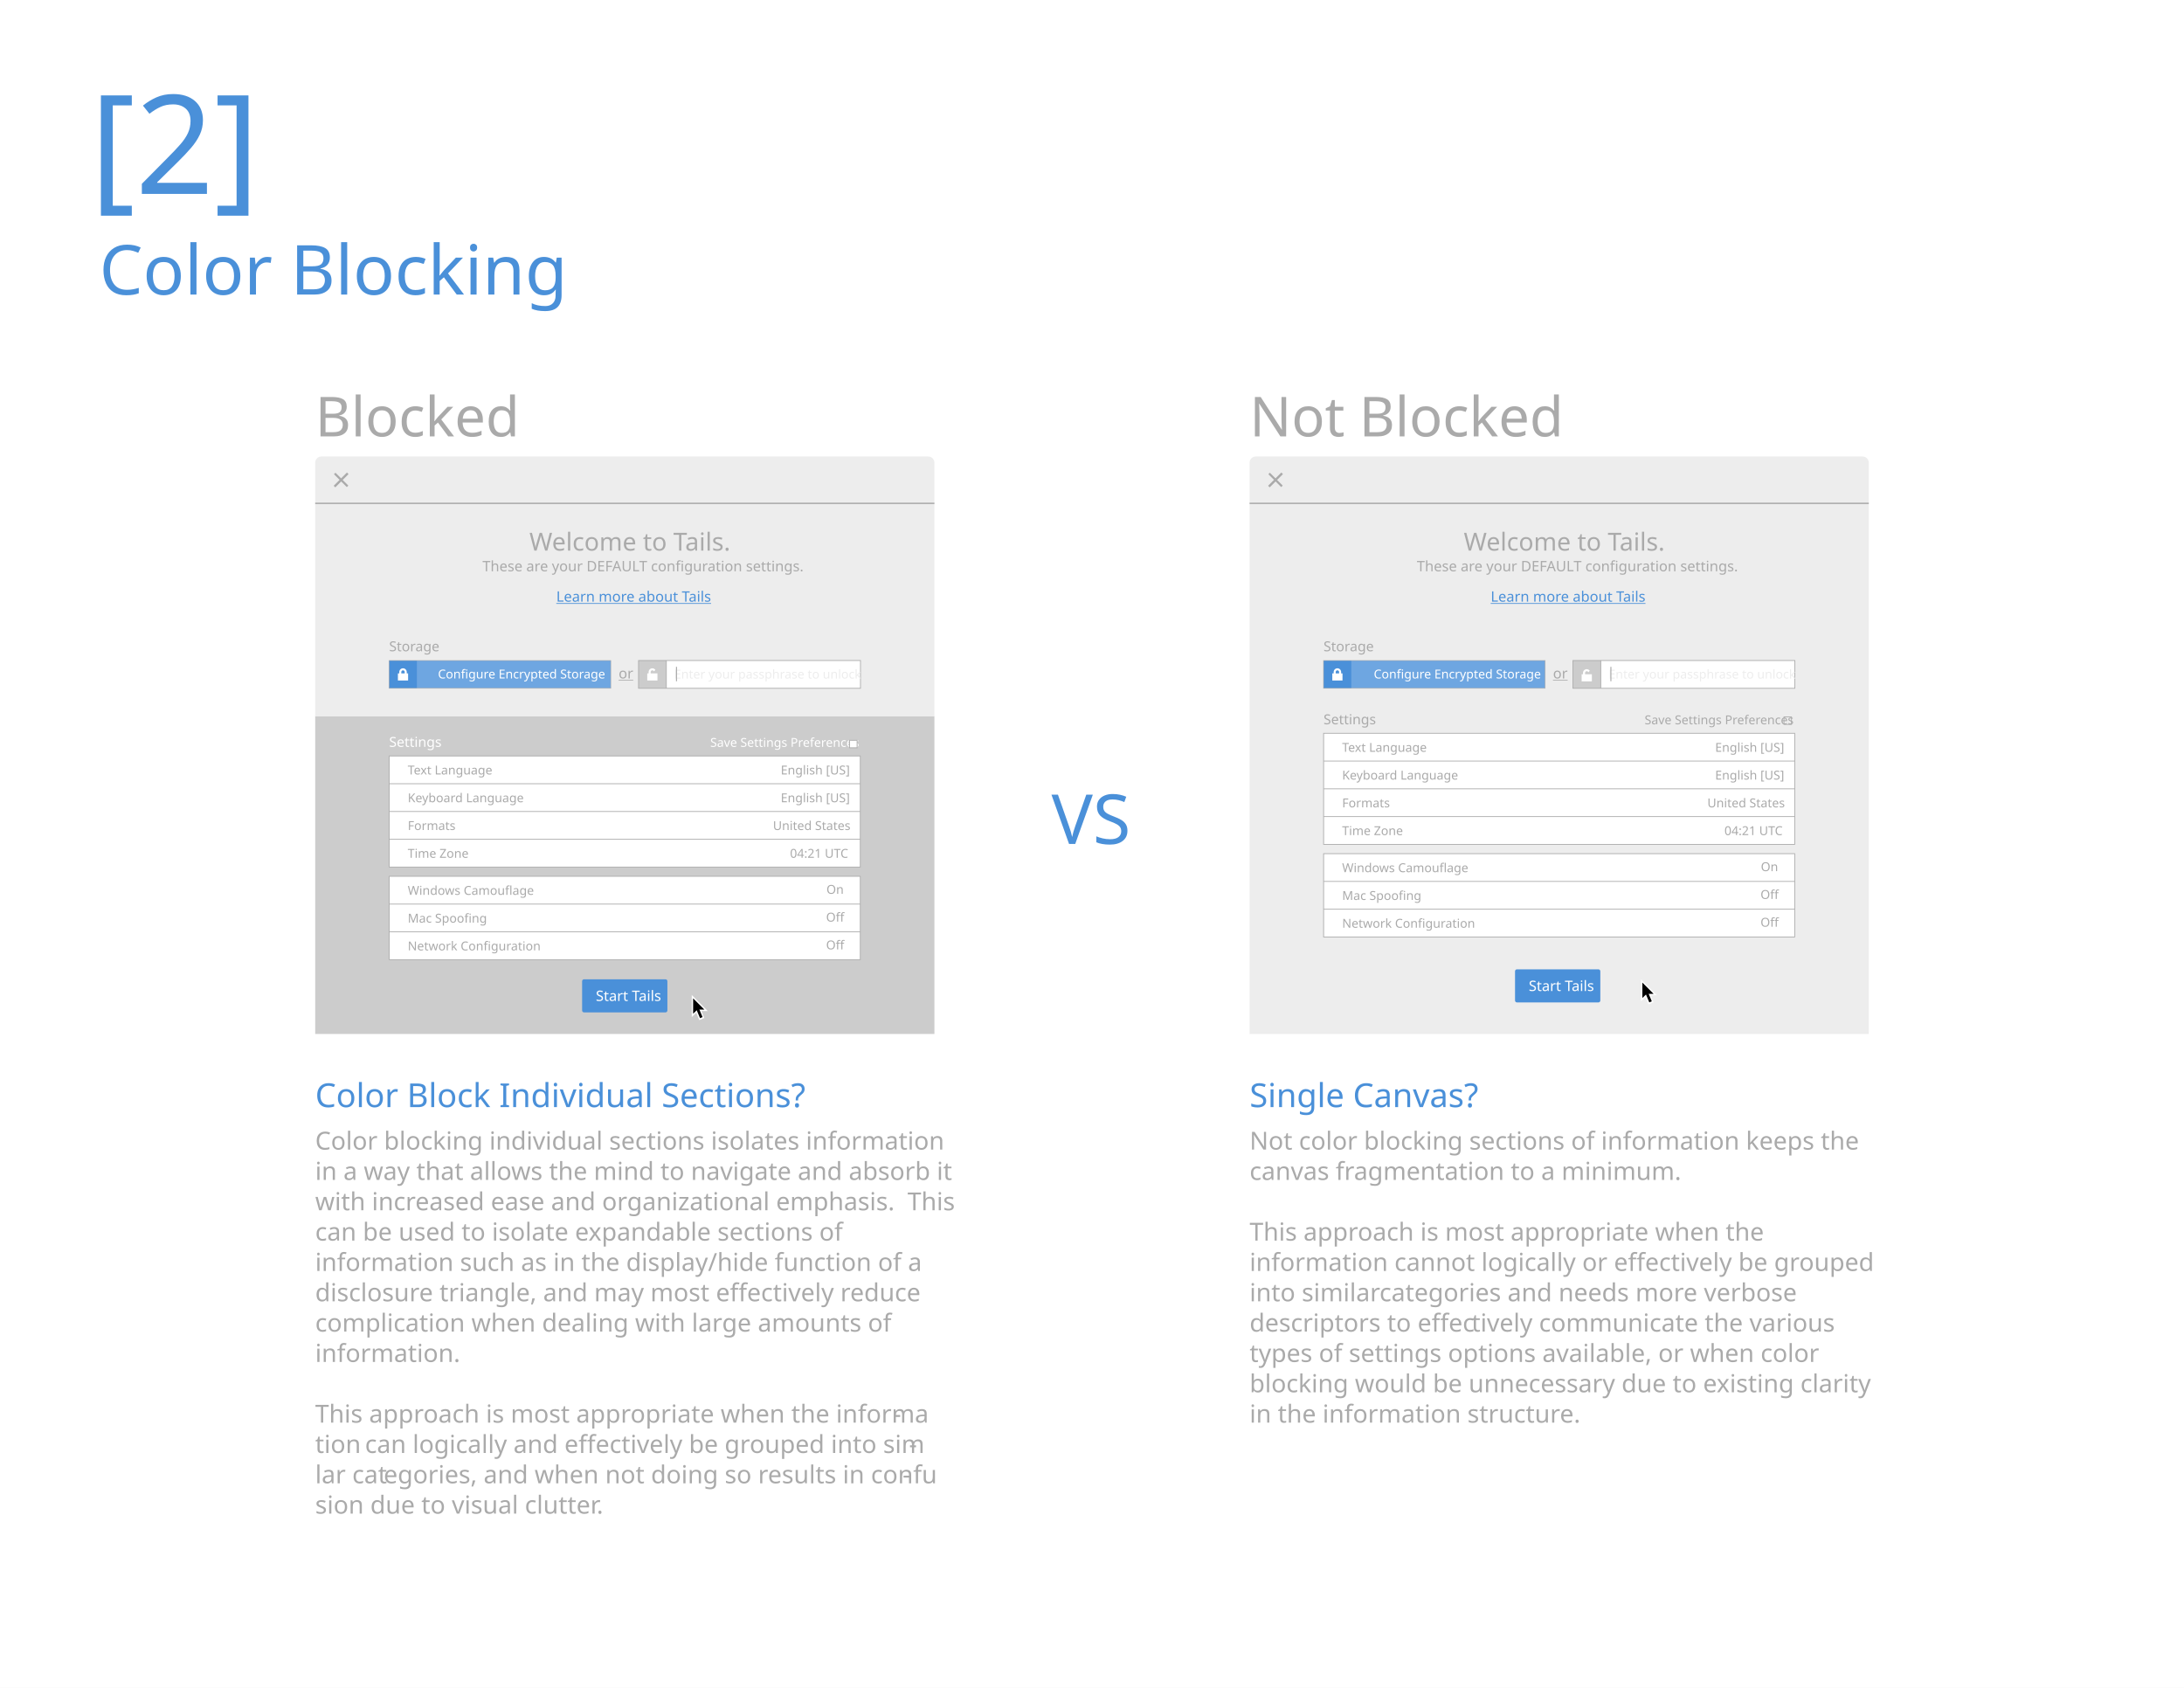
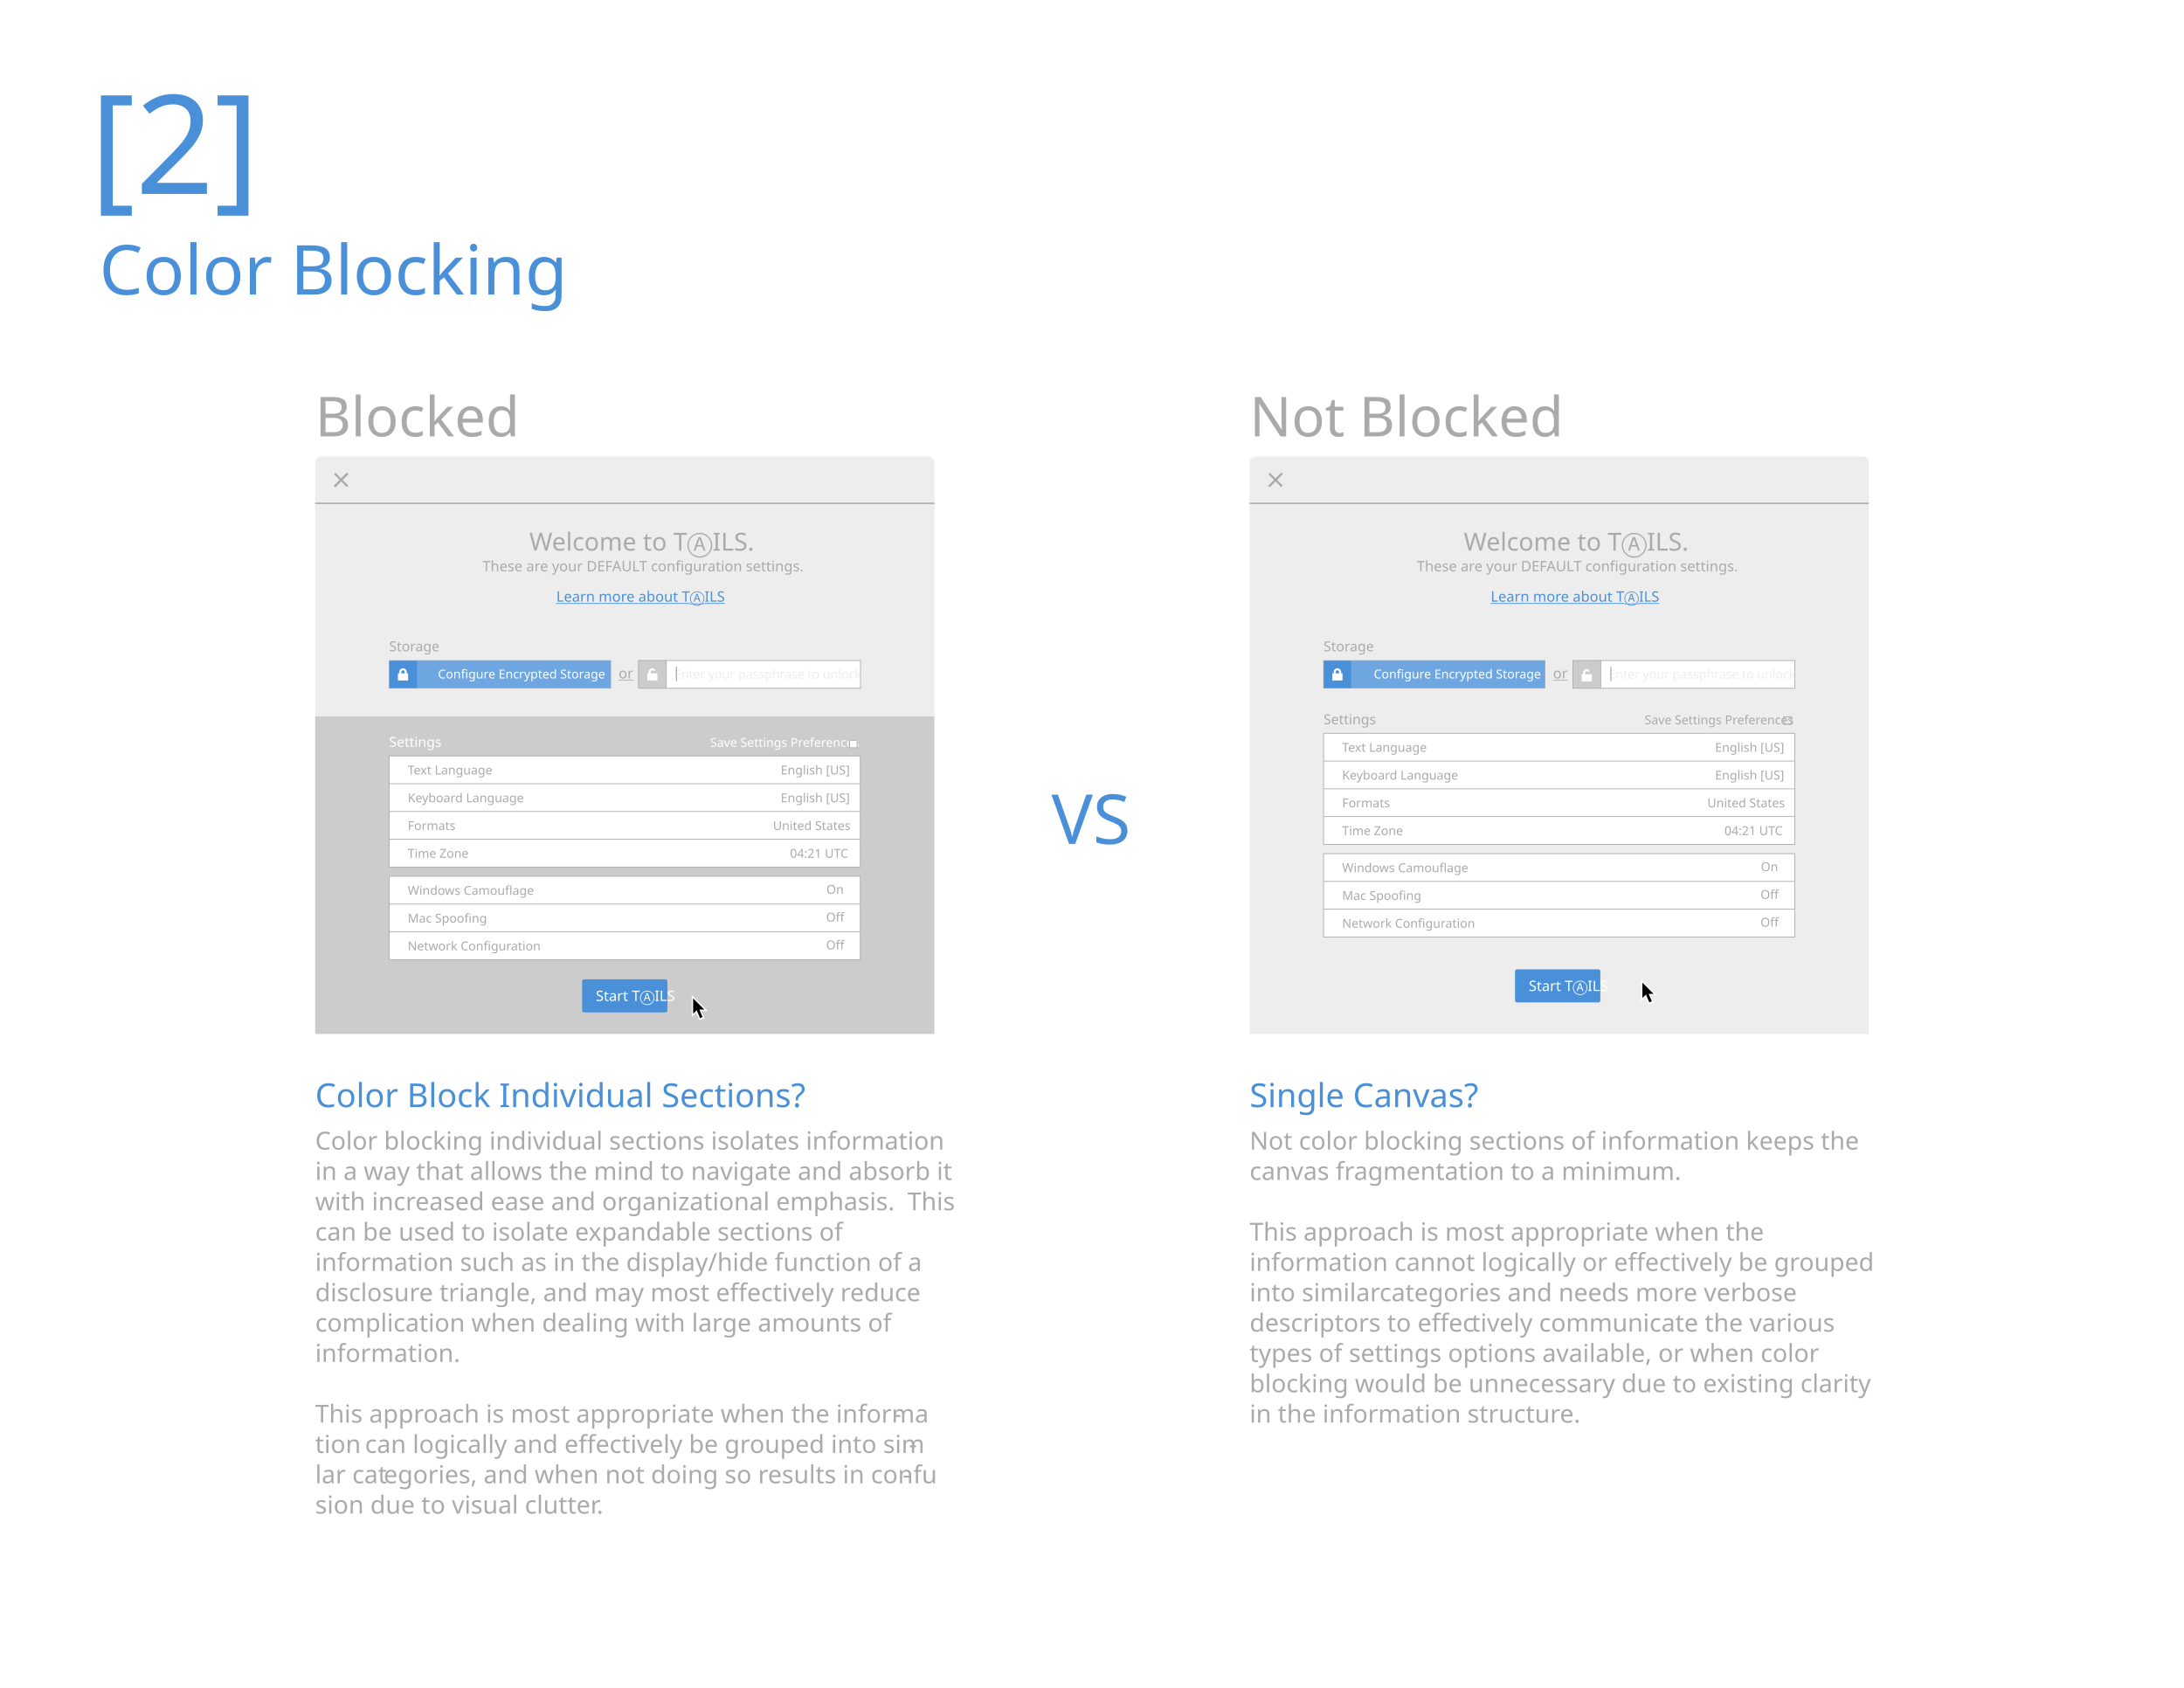
<svg xmlns="http://www.w3.org/2000/svg" version="1.1" x="0px" y="0px" width="1584px" height="1224px" viewBox="-1662.581 27.91 1584 1224" enable-background="new -1662.581 27.91 1584 1224" xml:space="preserve">
  <g id="Guides" display="none">
</g>
  <g id="Spacer" display="none">
</g>
  <g id="Layer_1">
    <g id="_x30_2">
      <rect x="-1662.581" y="27.91" fill="#FFFFFF" width="1584" height="1224" />
      <g>
        <text transform="matrix(1 0 0 1 -1597.388 168.5096)" fill="#4A90D9" font-family="'MyriadPro-Bold'" font-size="100">[2]</text>
      </g>
      <g>
        <text transform="matrix(1 0 0 1 -1590.582 241.5193)" fill="#4A90D9" font-family="'MyriadPro-Bold'" font-size="50">Color Blocking</text>
      </g>
      <g>
        <text transform="matrix(1 0 0 1 -1433.981 344.3595)" fill="#AAAAAA" font-family="'MyriadPro-Bold'" font-size="40">Blocked</text>
      </g>
      <g>
        <text transform="matrix(1 0 0 1 -756.2878 344.3596)" fill="#AAAAAA" font-family="'MyriadPro-Bold'" font-size="40">Not Blocked</text>
      </g>
      <text transform="matrix(1 0 0 1 -1433.981 830.7862)" fill="#4A90D9" font-family="'MyriadPro-Bold'" font-size="24">Color Block Individual Sections?</text>
      <rect x="-1433.981" y="846.508" fill="none" width="449.087" height="340.115" />
      <text transform="matrix(1 0 0 1 -1433.981 861.5746)" enable-background="new    ">
        <tspan x="0" y="0" fill="#AAAAAA" font-family="'MyriadPro-Bold'" font-size="18">Color blocking individual sections isolates information </tspan>
        <tspan x="0" y="22" fill="#AAAAAA" font-family="'MyriadPro-Bold'" font-size="18">in a way that allows the mind to navigate and absorb it </tspan>
        <tspan x="0" y="44" fill="#AAAAAA" font-family="'MyriadPro-Bold'" font-size="18">with increased ease and organizational emphasis.  This </tspan>
        <tspan x="0" y="66" fill="#AAAAAA" font-family="'MyriadPro-Bold'" font-size="18">can be used to isolate expandable sections of</tspan>
        <tspan x="0" y="88" fill="#AAAAAA" font-family="'MyriadPro-Bold'" font-size="18">information such as in the display/hide function of a</tspan>
        <tspan x="0" y="110" fill="#AAAAAA" font-family="'MyriadPro-Bold'" font-size="18">disclosure triangle, and may most effectively reduce </tspan>
        <tspan x="0" y="132" fill="#AAAAAA" font-family="'MyriadPro-Bold'" font-size="18">complication when dealing with large amounts of</tspan>
        <tspan x="0" y="154" fill="#AAAAAA" font-family="'MyriadPro-Bold'" font-size="18">information.</tspan>
        <tspan x="0" y="198" fill="#AAAAAA" font-family="'MyriadPro-Bold'" font-size="18">This approach is most appropriate when the informa</tspan>
        <tspan x="419.21" y="198" fill="#AAAAAA" font-family="'MyriadPro-Bold'" font-size="18">-</tspan>
        <tspan x="0" y="220" fill="#AAAAAA" font-family="'MyriadPro-Bold'" font-size="18">tion </tspan>
        <tspan x="36.107" y="220" fill="#AAAAAA" font-family="'MyriadPro-Bold'" font-size="18">can logically and effectively be grouped into sim</tspan>
        <tspan x="430.675" y="220" fill="#AAAAAA" font-family="'MyriadPro-Bold'" font-size="18">-</tspan>
        <tspan x="0" y="242" fill="#AAAAAA" font-family="'MyriadPro-Bold'" font-size="18">lar cat</tspan>
        <tspan x="49.661" y="242" fill="#AAAAAA" font-family="'MyriadPro-Bold'" font-size="18">egories, and when not doing so results in confu</tspan>
        <tspan x="426.014" y="242" fill="#AAAAAA" font-family="'MyriadPro-Bold'" font-size="18">-</tspan>
        <tspan x="0" y="264" fill="#AAAAAA" font-family="'MyriadPro-Bold'" font-size="18">sion due to visual clutter.</tspan>
      </text>
      <text transform="matrix(1 0 0 1 -756.2878 830.7856)" fill="#4A90D9" font-family="'MyriadPro-Bold'" font-size="24">Single Canvas?</text>
      <rect x="-756.288" y="846.508" fill="none" width="440.932" height="213.473" />
      <text transform="matrix(1 0 0 1 -756.2879 861.5741)" enable-background="new    ">
        <tspan x="0" y="0" fill="#AAAAAA" font-family="'MyriadPro-Bold'" font-size="18">Not color blocking sections of information keeps the </tspan>
        <tspan x="0" y="22" fill="#AAAAAA" font-family="'MyriadPro-Bold'" font-size="18">canvas fragmentation to a minimum.</tspan>
        <tspan x="0" y="66" fill="#AAAAAA" font-family="'MyriadPro-Bold'" font-size="18">This approach is most appropriate when the</tspan>
        <tspan x="0" y="88" fill="#AAAAAA" font-family="'MyriadPro-Bold'" font-size="18">information cannot logically or effectively be grouped </tspan>
        <tspan x="0" y="110" fill="#AAAAAA" font-family="'MyriadPro-Bold'" font-size="18">into similar </tspan>
        <tspan x="94.191" y="110" fill="#AAAAAA" font-family="'MyriadPro-Bold'" font-size="18">categories and needs more verbose</tspan>
        <tspan x="0" y="132" fill="#AAAAAA" font-family="'MyriadPro-Bold'" font-size="18">descriptors to effec</tspan>
        <tspan x="160.953" y="132" fill="#AAAAAA" font-family="'MyriadPro-Bold'" font-size="18">tively communicate the various </tspan>
        <tspan x="0" y="154" fill="#AAAAAA" font-family="'MyriadPro-Bold'" font-size="18">types of settings options available, or when color </tspan>
        <tspan x="0" y="176" fill="#AAAAAA" font-family="'MyriadPro-Bold'" font-size="18">blocking would be unnecessary due to existing clarity </tspan>
        <tspan x="0" y="198" fill="#AAAAAA" font-family="'MyriadPro-Bold'" font-size="18">in the information structure.</tspan>
      </text>
      <g>
        <g>
          <g>
            <rect x="-1433.981" y="547.23" fill="#CCCCCC" width="449.099" height="230.497" />
          </g>
          <g>
            <text transform="matrix(1 0 0 1 -1147.496 569.5309)" fill="#FFFFFF" font-family="'MyriadPro-Regular'" font-size="8.952">Save Settings Preferences</text>
          </g>
          <rect x="-1046.399" y="564.762" fill="#FFFFFF" stroke="#AAAAAA" stroke-width="0.559" stroke-miterlimit="10" width="5.437" height="5.437" />
          <g>
            <g>
              <path fill="#FFFFFF" d="M-1212.174,746.4l1.879-1.879l-1.802-1.802l0.802-0.802l1.802,1.802l1.905-1.905l0.844,0.844        l-1.905,1.905l1.802,1.802l-0.802,0.802l-1.802-1.802l-1.879,1.879L-1212.174,746.4z" />
            </g>
          </g>
          <g>
            <path fill="#EDEDED" d="M-984.882,392.937h-449.099v154.356h449.099V392.937L-984.882,392.937z" />
          </g>
          <rect x="-1380.366" y="506.903" fill="#6EA6E1" width="160.764" height="20.147" />
          <rect x="-1380.366" y="506.903" fill="#4A90D9" width="20.147" height="20.147" />
          <rect x="-1199.456" y="506.903" fill="#FFFFFF" width="160.959" height="20.147" />
          <rect x="-1199.456" y="506.903" fill="#CCCCCC" width="20.147" height="20.147" />
          <rect x="-1199.456" y="506.903" fill="none" stroke="#AAAAAA" stroke-width="0.559" stroke-miterlimit="10" width="160.959" height="20.147" />
          <text transform="matrix(1 0 0 1 -1344.931 519.9192)" fill="#FFFFFF" font-family="'MyriadPro-Regular'" font-size="8.952">Configure Encrypted Storage</text>
          <path fill="#EDEDED" d="M-1433.981,392.937v-29.5c0-2.472,2.004-4.476,4.476-4.476h440.147c2.472,0,4.476,2.004,4.476,4.476      v29.5H-1433.981z" />
          <g>
            <path fill="#AAAAAA" d="M-1409.79,371.721l-4.246,4.246l4.083,4.083l-1.084,1.084l-4.083-4.083l-4.282,4.282l-1.156-1.156       l4.282-4.282l-4.084-4.084l1.084-1.084l4.084,4.084l4.246-4.246L-1409.79,371.721z" />
          </g>
          <line fill="none" stroke="#AAAAAA" stroke-miterlimit="10" x1="-1433.981" y1="392.937" x2="-984.882" y2="392.937" />
          <g>
            <text transform="matrix(1 0 0 1 -1380.366 500.1881)" fill="#AAAAAA" font-family="'MyriadPro-Bold'" font-size="10">Storage</text>
          </g>
          <text transform="matrix(1 0 0 1 -1213.934 519.9191)" fill="#AAAAAA" font-family="'MyriadPro-Regular'" font-size="10.444" text-decoration=" underline">or</text>
          <g>
-             <text transform="matrix(1 0 0 1 -1278.661 427.196)" fill="#AAAAAA" font-family="'MyriadPro-Regular'" font-size="18">Welcome to Tails.  </text>
+             <text transform="matrix(1 0 0 1 -1278.661 427.196)" fill="#AAAAAA" font-family="'MyriadPro-Regular'" font-size="18">Welcome to TⒶILS.  </text>
          </g>
          <g>
            <text transform="matrix(1 0 0 1 -1312.663 442.196)" fill="#AAAAAA" font-family="'MyriadPro-Regular'" font-size="10.444">These are your DEFAULT configuration settings.</text>
          </g>
-           <text transform="matrix(1 0 0 1 -1259.122 464.2271)" fill="#4A90D9" font-family="'MyriadPro-Regular'" font-size="10.444" text-decoration=" underline">Learn more about Tails</text>
+           <text transform="matrix(1 0 0 1 -1259.122 464.2271)" fill="#4A90D9" font-family="'MyriadPro-Regular'" font-size="10.444" text-decoration=" underline">Learn more about TⒶILS</text>
          <g>
            <path fill="#4A90D9" d="M-1240.39,760.679c0,0.775,0.628,1.404,1.404,1.404h59.055c0.775,0,1.404-0.629,1.404-1.404v-21.201       c0-0.775-0.628-1.404-1.404-1.404h-59.055c-0.775,0-1.404,0.629-1.404,1.404V760.679z" />
-             <text transform="matrix(1 0 0 1 -1230.455 753.7897)" fill="#FFFFFF" font-family="'MyriadPro-Regular'" font-size="10.444">Start Tails</text>
+             <text transform="matrix(1 0 0 1 -1230.455 753.7897)" fill="#FFFFFF" font-family="'MyriadPro-Regular'" font-size="10.444">Start TⒶILS</text>
          </g>
          <line fill="none" x1="-1360.219" y1="506.903" x2="-1360.219" y2="527.05" />
          <rect x="-1380.366" y="506.903" fill="none" stroke="#AAAAAA" stroke-width="0.384" stroke-miterlimit="10" width="160.764" height="20.147" />
          <line fill="none" stroke="#AAAAAA" stroke-width="0.559" stroke-miterlimit="10" x1="-1179.308" y1="506.903" x2="-1179.308" y2="527.05" />
          <g>
            <text transform="matrix(1 0 0 1 -1173.564 519.9928)" fill="#EDEDED" font-family="'MyriadPro-Regular'" font-size="8.952">Enter your passphrase to unlock</text>
          </g>
          <text transform="matrix(1 0 0 1 -1174.812 519.4285)" fill="#AAAAAA" font-family="'MyriadPro-Regular'" font-size="10.444">|</text>
          <path fill="#FFFFFF" d="M-1185.748,521.412h-7.393v-5.175h0.986v-0.986c0-1.497,1.214-2.711,2.711-2.711      c0.929,0,1.708,0.497,2.197,1.209l-1.055,1.055c-0.179-0.459-0.62-0.786-1.142-0.786c-0.681,0-1.232,0.552-1.232,1.232v0.986      h4.928V521.412z" />
          <path fill="#FFFFFF" d="M-1366.596,521.412h-7.393v-5.175h0.986v-0.986c0-1.497,1.214-2.711,2.71-2.711      c1.497,0,2.711,1.214,2.711,2.711v0.986h0.986V521.412z M-1370.293,514.02c-0.68,0-1.232,0.551-1.232,1.232v0.986h2.464v-0.986      C-1369.061,514.571-1369.612,514.02-1370.293,514.02z" />
          <g>
            <polygon fill="#FFFFFF" points="-1160.874,765.487 -1160.874,749.472 -1149.285,761.091 -1156.064,761.091 -1156.476,761.215             " />
            <polygon fill="#FFFFFF" points="-1151.79,766.162 -1155.395,767.696 -1160.078,756.607 -1156.391,755.055      " />
            <rect x="-1156.429" y="758.168" transform="matrix(-0.922 0.3871 -0.3871 -0.922 -1925.772 1912.163)" width="2" height="7.999" />
            <polygon points="-1159.874,751.879 -1159.874,763.067 -1156.905,760.202 -1156.477,760.063 -1151.709,760.063      " />
          </g>
          <text transform="matrix(1 0 0 1 -1380.366 569.5306)" fill="#FFFFFF" font-family="'MyriadPro-Bold'" font-size="10">Settings</text>
        </g>
        <rect x="-1380.295" y="663.408" fill="#FFFFFF" stroke="#AAAAAA" stroke-width="0.559" stroke-miterlimit="10" width="341.673" height="60.423" />
        <rect x="-1380.295" y="576.114" fill="#FFFFFF" stroke="#AAAAAA" stroke-width="0.559" stroke-miterlimit="10" width="341.673" height="80.569" />
        <g>
          <text transform="matrix(1 0 0 1 -1366.867 589.5373)" fill="#AAAAAA" font-family="'MyriadPro-Regular'" font-size="8.952">Text Language</text>
          <text transform="matrix(1 0 0 1 -1366.867 609.6803)" fill="#AAAAAA" font-family="'MyriadPro-Regular'" font-size="8.952">Keyboard Language</text>
          <text transform="matrix(1 0 0 1 -1366.867 629.8213)" fill="#AAAAAA" font-family="'MyriadPro-Regular'" font-size="8.952">Formats</text>
          <text transform="matrix(1 0 0 1 -1366.867 649.9643)" fill="#AAAAAA" font-family="'MyriadPro-Regular'" font-size="8.952">Time Zone</text>
        </g>
        <g>
          <text transform="matrix(1 0 0 1 -1096.335 589.5383)" fill="#AAAAAA" font-family="'MyriadPro-Regular'" font-size="8.952">English [US]</text>
          <text transform="matrix(1 0 0 1 -1096.335 609.6813)" fill="#AAAAAA" font-family="'MyriadPro-Regular'" font-size="8.952">English [US]</text>
          <text transform="matrix(1 0 0 1 -1101.983 629.8223)" fill="#AAAAAA" font-family="'MyriadPro-Regular'" font-size="8.952">United States</text>
          <text transform="matrix(1 0 0 1 -1089.603 649.9653)" fill="#AAAAAA" font-family="'MyriadPro-Regular'" font-size="8.952">04:21 UTC</text>
        </g>
        <line fill="none" stroke="#AAAAAA" stroke-width="0.559" stroke-miterlimit="10" x1="-1380.295" y1="596.256" x2="-1038.622" y2="596.256" />
        <line fill="none" stroke="#AAAAAA" stroke-width="0.559" stroke-miterlimit="10" x1="-1380.295" y1="616.398" x2="-1038.622" y2="616.398" />
        <line fill="none" stroke="#AAAAAA" stroke-width="0.559" stroke-miterlimit="10" x1="-1380.295" y1="636.541" x2="-1038.622" y2="636.541" />
        <line fill="none" stroke="#AAAAAA" stroke-width="0.559" stroke-miterlimit="10" x1="-1380.295" y1="703.689" x2="-1038.622" y2="703.689" />
        <line fill="none" stroke="#AAAAAA" stroke-width="0.559" stroke-miterlimit="10" x1="-1380.295" y1="683.547" x2="-1038.622" y2="683.547" />
        <g>
          <text transform="matrix(1 0 0 1 -1366.867 676.831)" fill="#AAAAAA" font-family="'MyriadPro-Regular'" font-size="8.952">Windows Camouflage</text>
          <text transform="matrix(1 0 0 1 -1366.867 696.974)" fill="#AAAAAA" font-family="'MyriadPro-Regular'" font-size="8.952">Mac Spoofing</text>
          <text transform="matrix(1 0 0 1 -1366.867 717.115)" fill="#AAAAAA" font-family="'MyriadPro-Regular'" font-size="8.952">Network Configuration</text>
        </g>
        <g>
          <text transform="matrix(1 0 0 1 -1063.187 676.0859)" fill="#AAAAAA" font-family="'MyriadPro-Regular'" font-size="8.952">On</text>
          <text transform="matrix(1 0 0 1 -1063.437 696.2289)" fill="#AAAAAA" font-family="'MyriadPro-Regular'" font-size="8.952">Off</text>
          <text transform="matrix(1 0 0 1 -1063.437 716.3699)" fill="#AAAAAA" font-family="'MyriadPro-Regular'" font-size="8.952">Off</text>
        </g>
      </g>
      <g>
        <g>
          <g>
            <g>
              <path fill="#EDEDED" d="M-307.189,392.937h-449.099v384.79h449.099V392.937L-307.189,392.937z" />
            </g>
            <rect x="-702.673" y="506.904" fill="#6EA6E1" width="160.764" height="20.147" />
            <rect x="-521.762" y="506.904" fill="#FFFFFF" width="160.959" height="20.147" />
            <rect x="-521.763" y="506.904" fill="#CCCCCC" width="20.147" height="20.147" />
            <rect x="-521.762" y="506.904" fill="none" stroke="#AAAAAA" stroke-width="0.559" stroke-miterlimit="10" width="160.959" height="20.147" />
            <text transform="matrix(1 0 0 1 -666.2377 519.9193)" fill="#FFFFFF" font-family="'MyriadPro-Regular'" font-size="8.952">Configure Encrypted Storage</text>
            <path fill="#EDEDED" d="M-756.287,392.937v-29.5c0-2.472,2.004-4.476,4.476-4.476h440.147c2.472,0,4.476,2.004,4.476,4.476       v29.5H-756.287z" />
            <g>
              <path fill="#AAAAAA" d="M-732.096,371.721l-4.246,4.246l4.083,4.083l-1.084,1.084l-4.083-4.083l-4.282,4.282l-1.156-1.156        l4.282-4.282l-4.084-4.084l1.084-1.084l4.084,4.084l4.246-4.246L-732.096,371.721z" />
            </g>
            <line fill="none" stroke="#AAAAAA" stroke-miterlimit="10" x1="-756.287" y1="392.937" x2="-307.189" y2="392.937" />
            <text transform="matrix(1 0 0 1 -702.6732 500.188)" fill="#AAAAAA" font-family="'MyriadPro-Bold'" font-size="10">Storage</text>
            <text transform="matrix(1 0 0 1 -536.2408 519.9189)" fill="#AAAAAA" font-family="'MyriadPro-Regular'" font-size="10.444" text-decoration=" underline">or</text>
            <g>
-               <text transform="matrix(1 0 0 1 -600.9681 427.1957)" fill="#AAAAAA" font-family="'MyriadPro-Regular'" font-size="18">Welcome to Tails.  </text>
+               <text transform="matrix(1 0 0 1 -600.9681 427.1957)" fill="#AAAAAA" font-family="'MyriadPro-Regular'" font-size="18">Welcome to TⒶILS.  </text>
            </g>
            <g>
              <text transform="matrix(1 0 0 1 -634.9698 442.1957)" fill="#AAAAAA" font-family="'MyriadPro-Regular'" font-size="10.444">These are your DEFAULT configuration settings.</text>
            </g>
            <g>
-               <text transform="matrix(1 0 0 1 -581.4286 464.2276)" fill="#4A90D9" font-family="'MyriadPro-Regular'" font-size="10.444" text-decoration=" underline">Learn more about Tails</text>
+               <text transform="matrix(1 0 0 1 -581.4286 464.2276)" fill="#4A90D9" font-family="'MyriadPro-Regular'" font-size="10.444" text-decoration=" underline">Learn more about TⒶILS</text>
            </g>
            <g>
              <path fill="#4A90D9" d="M-563.767,753.457c0,0.775,0.628,1.404,1.404,1.404h59.055c0.775,0,1.404-0.629,1.404-1.404v-21.201        c0-0.775-0.628-1.404-1.404-1.404h-59.055c-0.775,0-1.404,0.628-1.404,1.404V753.457z" />
-               <text transform="matrix(1 0 0 1 -553.8329 746.5673)" fill="#FFFFFF" font-family="'MyriadPro-Regular'" font-size="10.444">Start Tails</text>
+               <text transform="matrix(1 0 0 1 -553.8329 746.5673)" fill="#FFFFFF" font-family="'MyriadPro-Regular'" font-size="10.444">Start TⒶILS</text>
            </g>
            <rect x="-702.673" y="506.904" fill="#4A90D9" width="20.147" height="20.147" />
            <rect x="-702.673" y="506.904" fill="none" stroke="#AAAAAA" stroke-width="0.384" stroke-miterlimit="10" width="160.764" height="20.147" />
            <path fill="#FFFFFF" d="M-688.903,521.412h-7.393v-5.175h0.986v-0.986c0-1.497,1.214-2.711,2.711-2.711       s2.711,1.214,2.711,2.711v0.986h0.986L-688.903,521.412L-688.903,521.412z M-692.599,514.02c-0.68,0-1.232,0.551-1.232,1.232       v0.986h2.464v-0.986C-691.367,514.571-691.919,514.02-692.599,514.02z" />
            <line fill="none" stroke="#AAAAAA" stroke-width="0.559" stroke-miterlimit="10" x1="-501.616" y1="506.903" x2="-501.616" y2="527.05" />
            <g>
              <text transform="matrix(1 0 0 1 -495.871 519.9926)" fill="#EDEDED" font-family="'MyriadPro-Regular'" font-size="8.952">Enter your passphrase to unlock</text>
            </g>
            <text transform="matrix(1 0 0 1 -497.119 519.4288)" fill="#AAAAAA" font-family="'MyriadPro-Regular'" font-size="10.444">|</text>
            <path fill="#FFFFFF" d="M-508.055,522.05h-7.393v-5.175h0.986v-0.986c0-1.497,1.214-2.711,2.711-2.711       c0.929,0,1.708,0.497,2.197,1.209l-1.055,1.055c-0.179-0.459-0.62-0.786-1.142-0.786c-0.68,0-1.232,0.552-1.232,1.232v0.986       h4.928V522.05z" />
            <g>
              <polygon fill="#FFFFFF" points="-472.418,754.073 -472.418,738.058 -460.827,749.677 -467.608,749.677 -468.019,749.801               " />
              <polygon fill="#FFFFFF" points="-463.333,754.748 -466.938,756.282 -471.62,745.193 -467.934,743.641       " />
              <rect x="-467.988" y="746.728" transform="matrix(-0.922 0.3871 -0.3871 -0.922 -606.9838 1623.694)" width="2" height="7.999" />
              <polygon points="-471.418,740.465 -471.418,751.653 -468.449,748.787 -468.021,748.648 -463.253,748.648       " />
            </g>
          </g>
          <g>
            <text transform="matrix(1 0 0 1 -469.8031 553.1403)" fill="#AAAAAA" font-family="'MyriadPro-Regular'" font-size="8.952">Save Settings Preferences</text>
          </g>
          <rect x="-368.707" y="547.793" fill="none" stroke="#AAAAAA" stroke-width="0.559" stroke-miterlimit="10" width="5.437" height="5.437" />
          <text transform="matrix(1 0 0 1 -702.6732 553.1401)" fill="#AAAAAA" font-family="'MyriadPro-Bold'" font-size="10">Settings</text>
        </g>
        <rect x="-702.602" y="646.967" fill="#FFFFFF" stroke="#AAAAAA" stroke-width="0.559" stroke-miterlimit="10" width="341.673" height="60.423" />
        <rect x="-702.602" y="559.673" fill="#FFFFFF" stroke="#AAAAAA" stroke-width="0.559" stroke-miterlimit="10" width="341.673" height="80.569" />
        <g>
          <text transform="matrix(1 0 0 1 -689.1735 573.0964)" fill="#AAAAAA" font-family="'MyriadPro-Regular'" font-size="8.952">Text Language</text>
          <text transform="matrix(1 0 0 1 -689.1735 593.2394)" fill="#AAAAAA" font-family="'MyriadPro-Regular'" font-size="8.952">Keyboard Language</text>
          <text transform="matrix(1 0 0 1 -689.1735 613.3804)" fill="#AAAAAA" font-family="'MyriadPro-Regular'" font-size="8.952">Formats</text>
          <text transform="matrix(1 0 0 1 -689.1735 633.5234)" fill="#AAAAAA" font-family="'MyriadPro-Regular'" font-size="8.952">Time Zone</text>
        </g>
        <g>
          <text transform="matrix(1 0 0 1 -418.6422 573.0974)" fill="#AAAAAA" font-family="'MyriadPro-Regular'" font-size="8.952">English [US]</text>
          <text transform="matrix(1 0 0 1 -418.6422 593.2404)" fill="#AAAAAA" font-family="'MyriadPro-Regular'" font-size="8.952">English [US]</text>
          <text transform="matrix(1 0 0 1 -424.2901 613.3813)" fill="#AAAAAA" font-family="'MyriadPro-Regular'" font-size="8.952">United States</text>
          <text transform="matrix(1 0 0 1 -411.9102 633.5244)" fill="#AAAAAA" font-family="'MyriadPro-Regular'" font-size="8.952">04:21 UTC</text>
        </g>
        <line fill="none" stroke="#AAAAAA" stroke-width="0.559" stroke-miterlimit="10" x1="-702.602" y1="579.815" x2="-360.929" y2="579.815" />
        <line fill="none" stroke="#AAAAAA" stroke-width="0.559" stroke-miterlimit="10" x1="-702.602" y1="599.957" x2="-360.929" y2="599.957" />
        <line fill="none" stroke="#AAAAAA" stroke-width="0.559" stroke-miterlimit="10" x1="-702.602" y1="620.1" x2="-360.929" y2="620.1" />
        <line fill="none" stroke="#AAAAAA" stroke-width="0.559" stroke-miterlimit="10" x1="-702.602" y1="687.248" x2="-360.929" y2="687.248" />
        <line fill="none" stroke="#AAAAAA" stroke-width="0.559" stroke-miterlimit="10" x1="-702.602" y1="667.106" x2="-360.929" y2="667.106" />
        <g>
          <text transform="matrix(1 0 0 1 -689.1735 660.3901)" fill="#AAAAAA" font-family="'MyriadPro-Regular'" font-size="8.952">Windows Camouflage</text>
          <text transform="matrix(1 0 0 1 -689.1735 680.5331)" fill="#AAAAAA" font-family="'MyriadPro-Regular'" font-size="8.952">Mac Spoofing</text>
          <text transform="matrix(1 0 0 1 -689.1735 700.6741)" fill="#AAAAAA" font-family="'MyriadPro-Regular'" font-size="8.952">Network Configuration</text>
        </g>
        <g>
          <text transform="matrix(1 0 0 1 -385.4937 659.645)" fill="#AAAAAA" font-family="'MyriadPro-Regular'" font-size="8.952">On</text>
          <text transform="matrix(1 0 0 1 -385.7437 679.788)" fill="#AAAAAA" font-family="'MyriadPro-Regular'" font-size="8.952">Off</text>
          <text transform="matrix(1 0 0 1 -385.7437 699.929)" fill="#AAAAAA" font-family="'MyriadPro-Regular'" font-size="8.952">Off</text>
        </g>
      </g>
      <g>
        <text transform="matrix(1 0 0 1 -899.9804 639.9104)" fill="#4A90D9" font-family="'MyriadPro-Bold'" font-size="50">VS</text>
      </g>
    </g>
  </g>
</svg>
